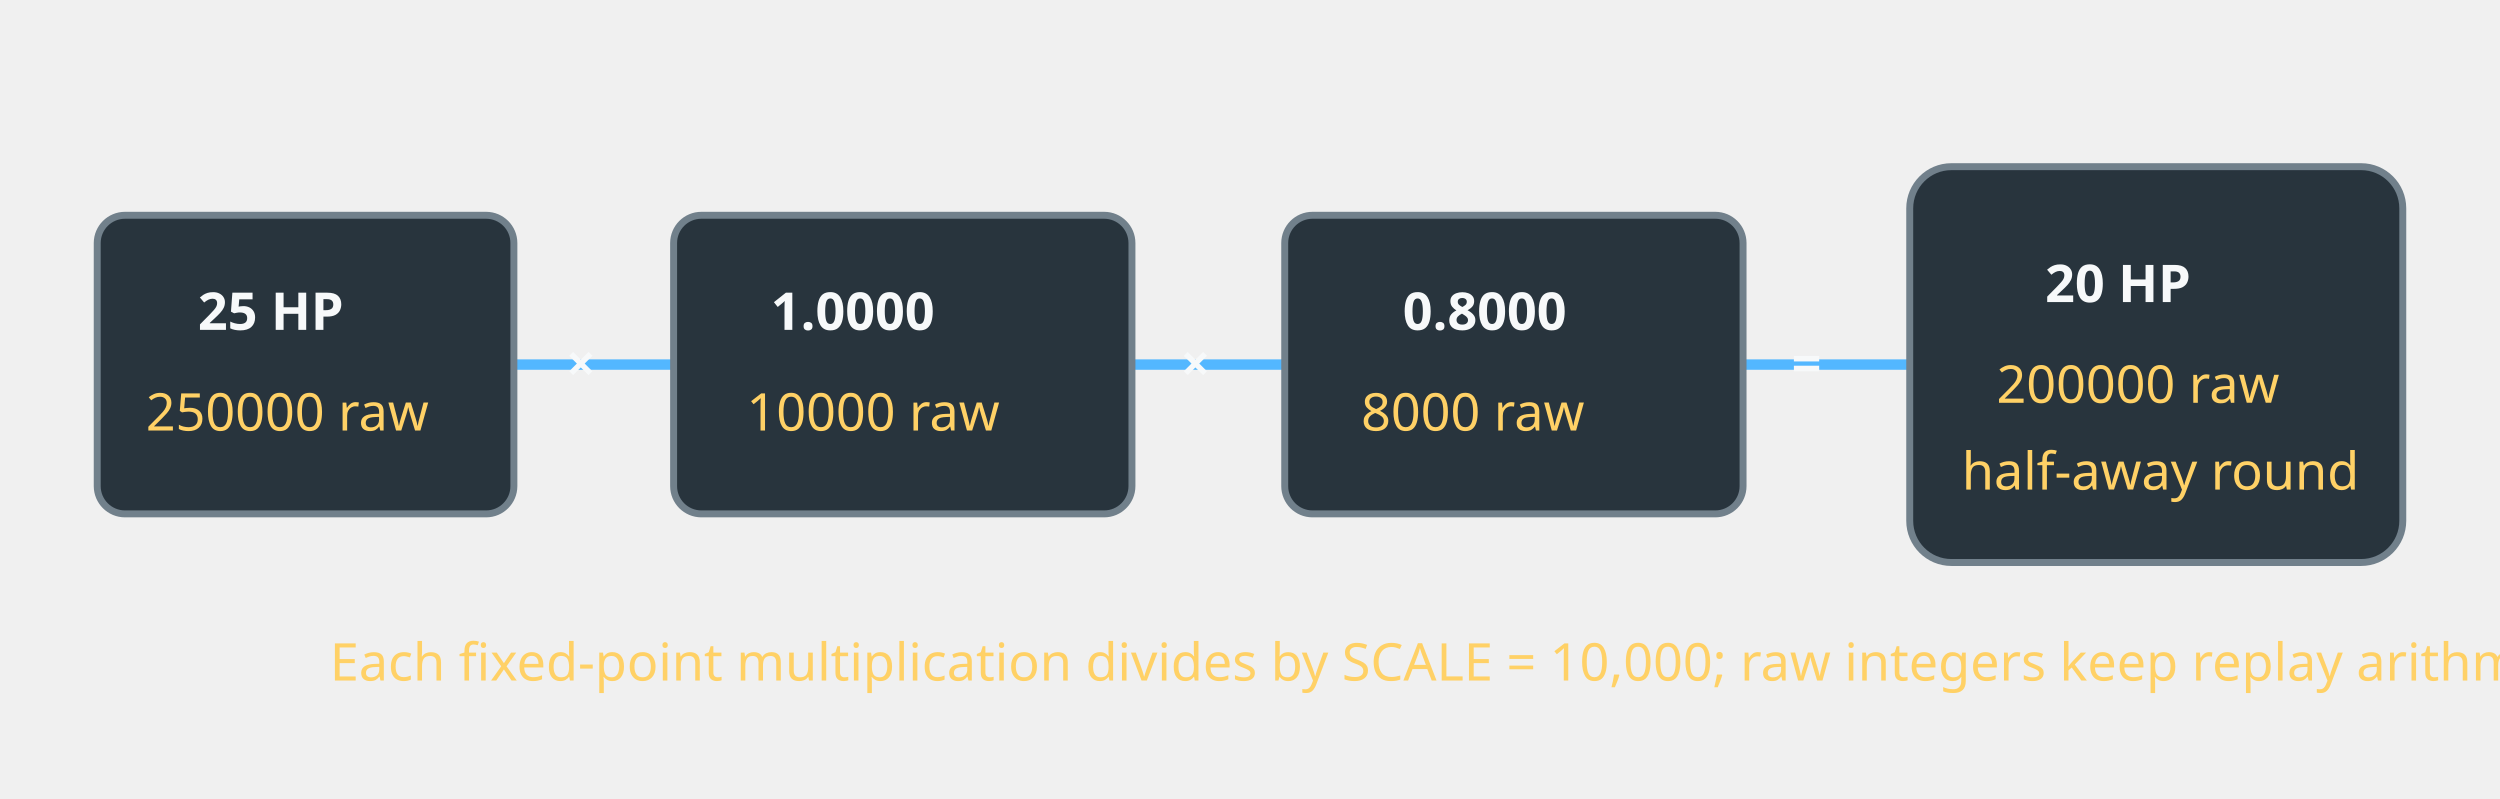
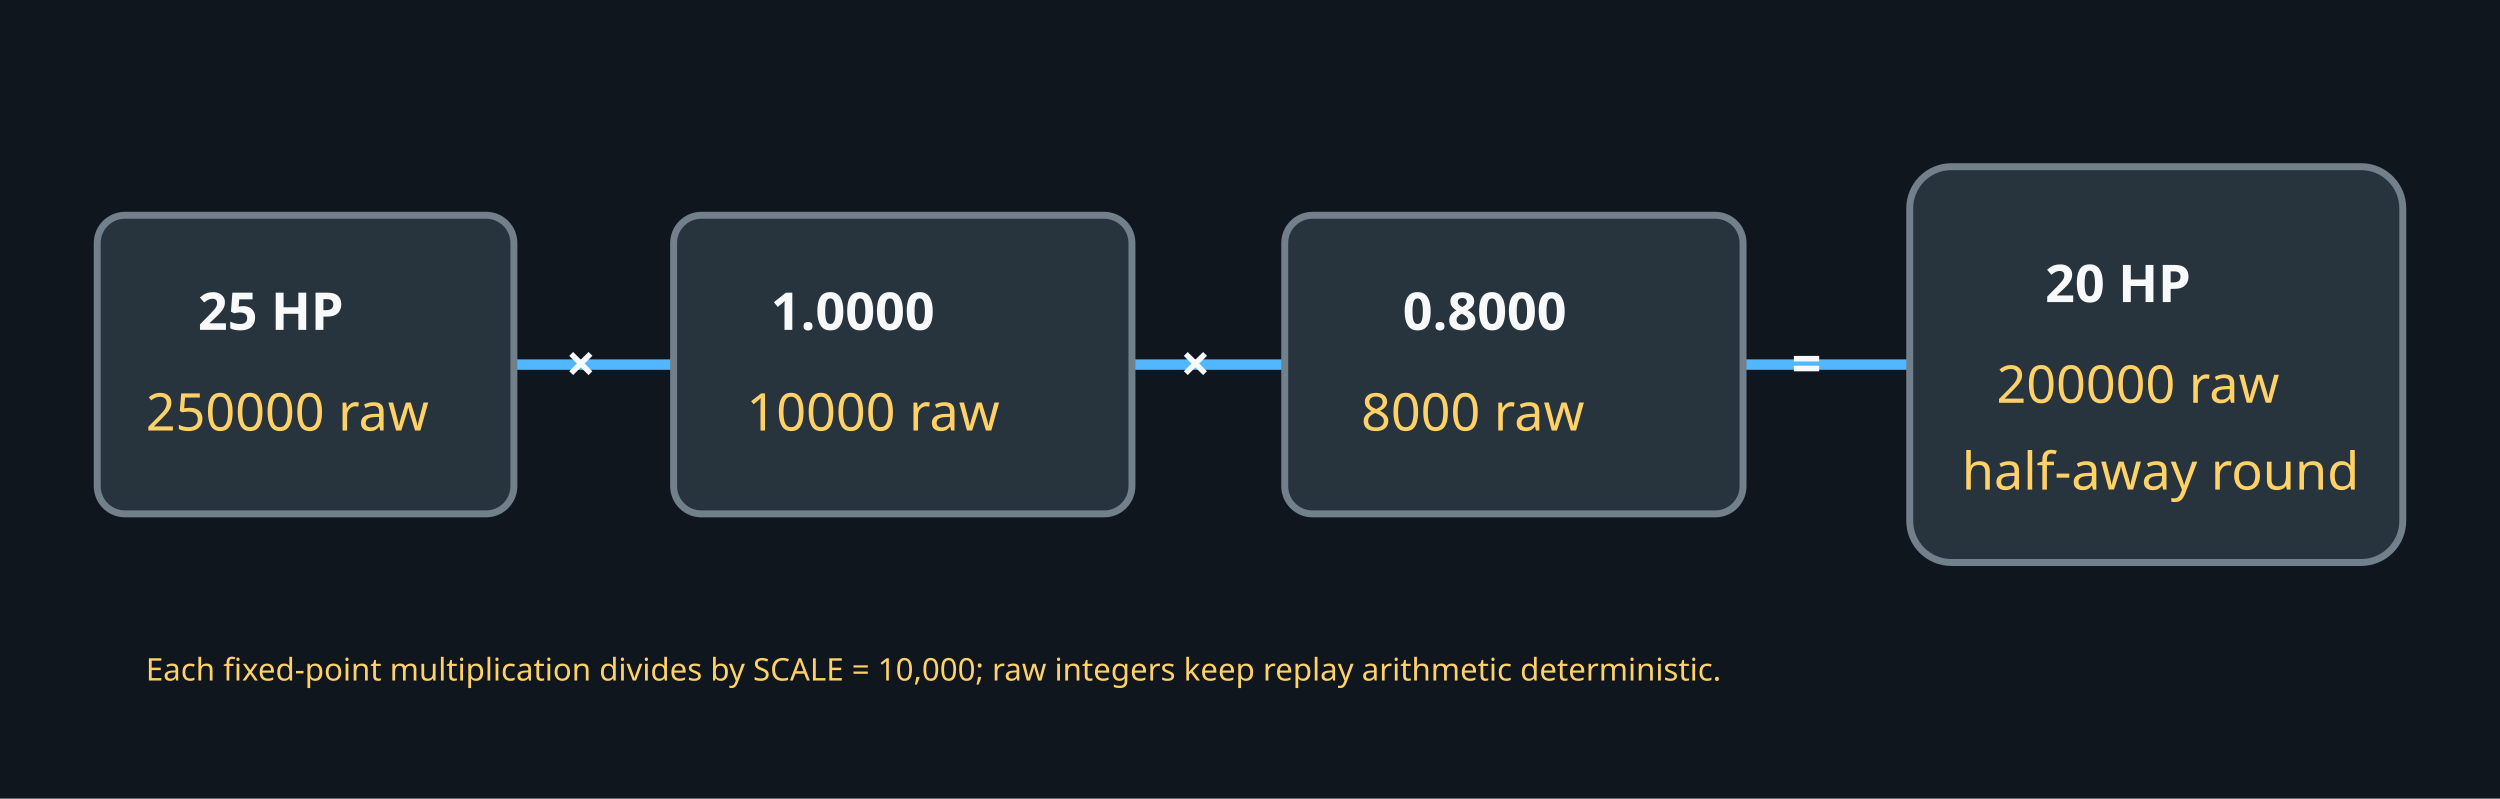
- <svg xmlns="http://www.w3.org/2000/svg" viewBox="0 0 720 230" role="img" aria-labelledby="arithmetic-title arithmetic-desc" data-diagram="q4-arithmetic" data-effects="progressive">
+ <svg xmlns="http://www.w3.org/2000/svg" id="effects-off" viewBox="0 0 720 230" role="img" aria-labelledby="arithmetic-title arithmetic-desc" data-diagram="q4-arithmetic" data-effects="progressive" font-family="system-ui" font-size="15" style="background:#10161d">
  <defs>
    <filter id="math-glow">
      <feGaussianBlur stdDeviation="2" />
    </filter>
  </defs>
-   <style>svg{background:#10161d;font:15px system-ui}.box{fill:#28343d;stroke:#71808b;stroke-width:2}.value{fill:#f7f9fa;font-weight:700}.note{fill:#ffd166}.edge{stroke:#53b7ff;stroke-width:3}.motion{animation:reveal 2.2s ease-in-out infinite}.fx{filter:url(#math-glow);opacity:.25}[data-effects="off"] .fx{display:none}@keyframes reveal{50%{stroke-width:7}}@media(prefers-reduced-motion:reduce){.motion{animation:none}}@media print{svg{background:#fff}.value{fill:#000}.note{fill:#000}.motion{animation:none}.fx{display:none}}</style>
-   <path class="edge fx" d="M40 105 H680" />
-   <path class="edge motion" d="M40 105 H680" />
+   <style>svg{background:#10161d;font:15px system-ui}.box{fill:#28343d;stroke:#71808b;stroke-width:2}.value{fill:#f7f9fa;font-weight:700}.note{fill:#ffd166}.edge{stroke:#53b7ff;stroke-width:3}.motion{animation:reveal 2.2s ease-in-out infinite}.fx{filter:url(#math-glow);opacity:.25}[data-effects="off"] .fx,svg:target .fx{display:none}@keyframes reveal{50%{stroke-width:7}}@media(prefers-reduced-motion:reduce){.motion{animation:none}}@media print{svg{background:#fff!important}.backdrop,.box{fill:#fff;stroke:#000}.value,.note{fill:#000}.edge{stroke:#000}.motion{animation:none}.fx{display:none}}</style>
+   <rect class="backdrop" aria-hidden="true" x="0" y="0" width="720" height="230" fill="#10161d" />
+   <path class="edge fx" d="M40 105 H680" fill="none" stroke="#53b7ff" stroke-width="3" />
+   <path class="edge motion" data-semantic-edge="fixed-point-arithmetic-flow" d="M40 105 H680" fill="none" stroke="#53b7ff" stroke-width="3" />
  <g aria-label="Base damage">
-     <rect class="box" x="28" y="62" width="120" height="86" rx="8" />
-     <text class="value" x="57" y="95">25 HP</text>
-     <text class="note" x="42" y="124">250000 raw</text>
+     <rect class="box" x="28" y="62" width="120" height="86" rx="8" fill="#28343d" stroke="#71808b" stroke-width="2" />
+     <text class="value" x="57" y="95" fill="#f7f9fa">25 HP</text>
+     <text class="note" x="42" y="124" fill="#ffd166">250000 raw</text>
  </g>
-   <text class="value" x="163" y="110">×</text>
-   <g aria-label="Full range retention">
-     <rect class="box" x="194" y="62" width="132" height="86" rx="8" />
-     <text class="value" x="222" y="95">1.0000</text>
-     <text class="note" x="215" y="124">10000 raw</text>
+   <text class="value" x="163" y="110" fill="#f7f9fa">×</text>
+   <g aria-label="Full trace retention">
+     <rect class="box" x="194" y="62" width="132" height="86" rx="8" fill="#28343d" stroke="#71808b" stroke-width="2" />
+     <text class="value" x="222" y="95" fill="#f7f9fa">1.0000</text>
+     <text class="note" x="215" y="124" fill="#ffd166">10000 raw</text>
  </g>
-   <text class="value" x="340" y="110">×</text>
+   <text class="value" x="340" y="110" fill="#f7f9fa">×</text>
  <g aria-label="Armor retention">
-     <rect class="box" x="370" y="62" width="132" height="86" rx="8" />
-     <text class="value" x="404" y="95">0.8000</text>
-     <text class="note" x="392" y="124">8000 raw</text>
+     <rect class="box" x="370" y="62" width="132" height="86" rx="8" fill="#28343d" stroke="#71808b" stroke-width="2" />
+     <text class="value" x="404" y="95" fill="#f7f9fa">0.8000</text>
+     <text class="note" x="392" y="124" fill="#ffd166">8000 raw</text>
  </g>
-   <text class="value" x="516" y="110">=</text>
+   <text class="value" x="516" y="110" fill="#f7f9fa">=</text>
  <g aria-label="Rounded damage result">
-     <rect class="box" x="550" y="48" width="142" height="114" rx="12" stroke="#ff6b6b" />
-     <text class="value" x="589" y="87">20 HP</text>
-     <text class="note" x="575" y="116">200000 raw</text>
-     <text class="note" x="565" y="141">half-away round</text>
+     <rect class="box" x="550" y="48" width="142" height="114" rx="12" fill="#28343d" stroke="#ff6b6b" stroke-width="2" />
+     <text class="value" x="589" y="87" fill="#f7f9fa">20 HP</text>
+     <text class="note" x="575" y="116" fill="#ffd166">200000 raw</text>
+     <text class="note" x="565" y="141" fill="#ffd166">half-away round</text>
  </g>
-   <text class="note" x="95" y="196">Each fixed-point multiplication divides by SCALE = 10,000; raw integers keep replay arithmetic deterministic.</text>
+   <text class="note" x="42" y="196" font-size="9" fill="#ffd166">Each fixed-point multiplication divides by SCALE = 10,000; raw integers keep replay arithmetic deterministic.</text>
</svg>
